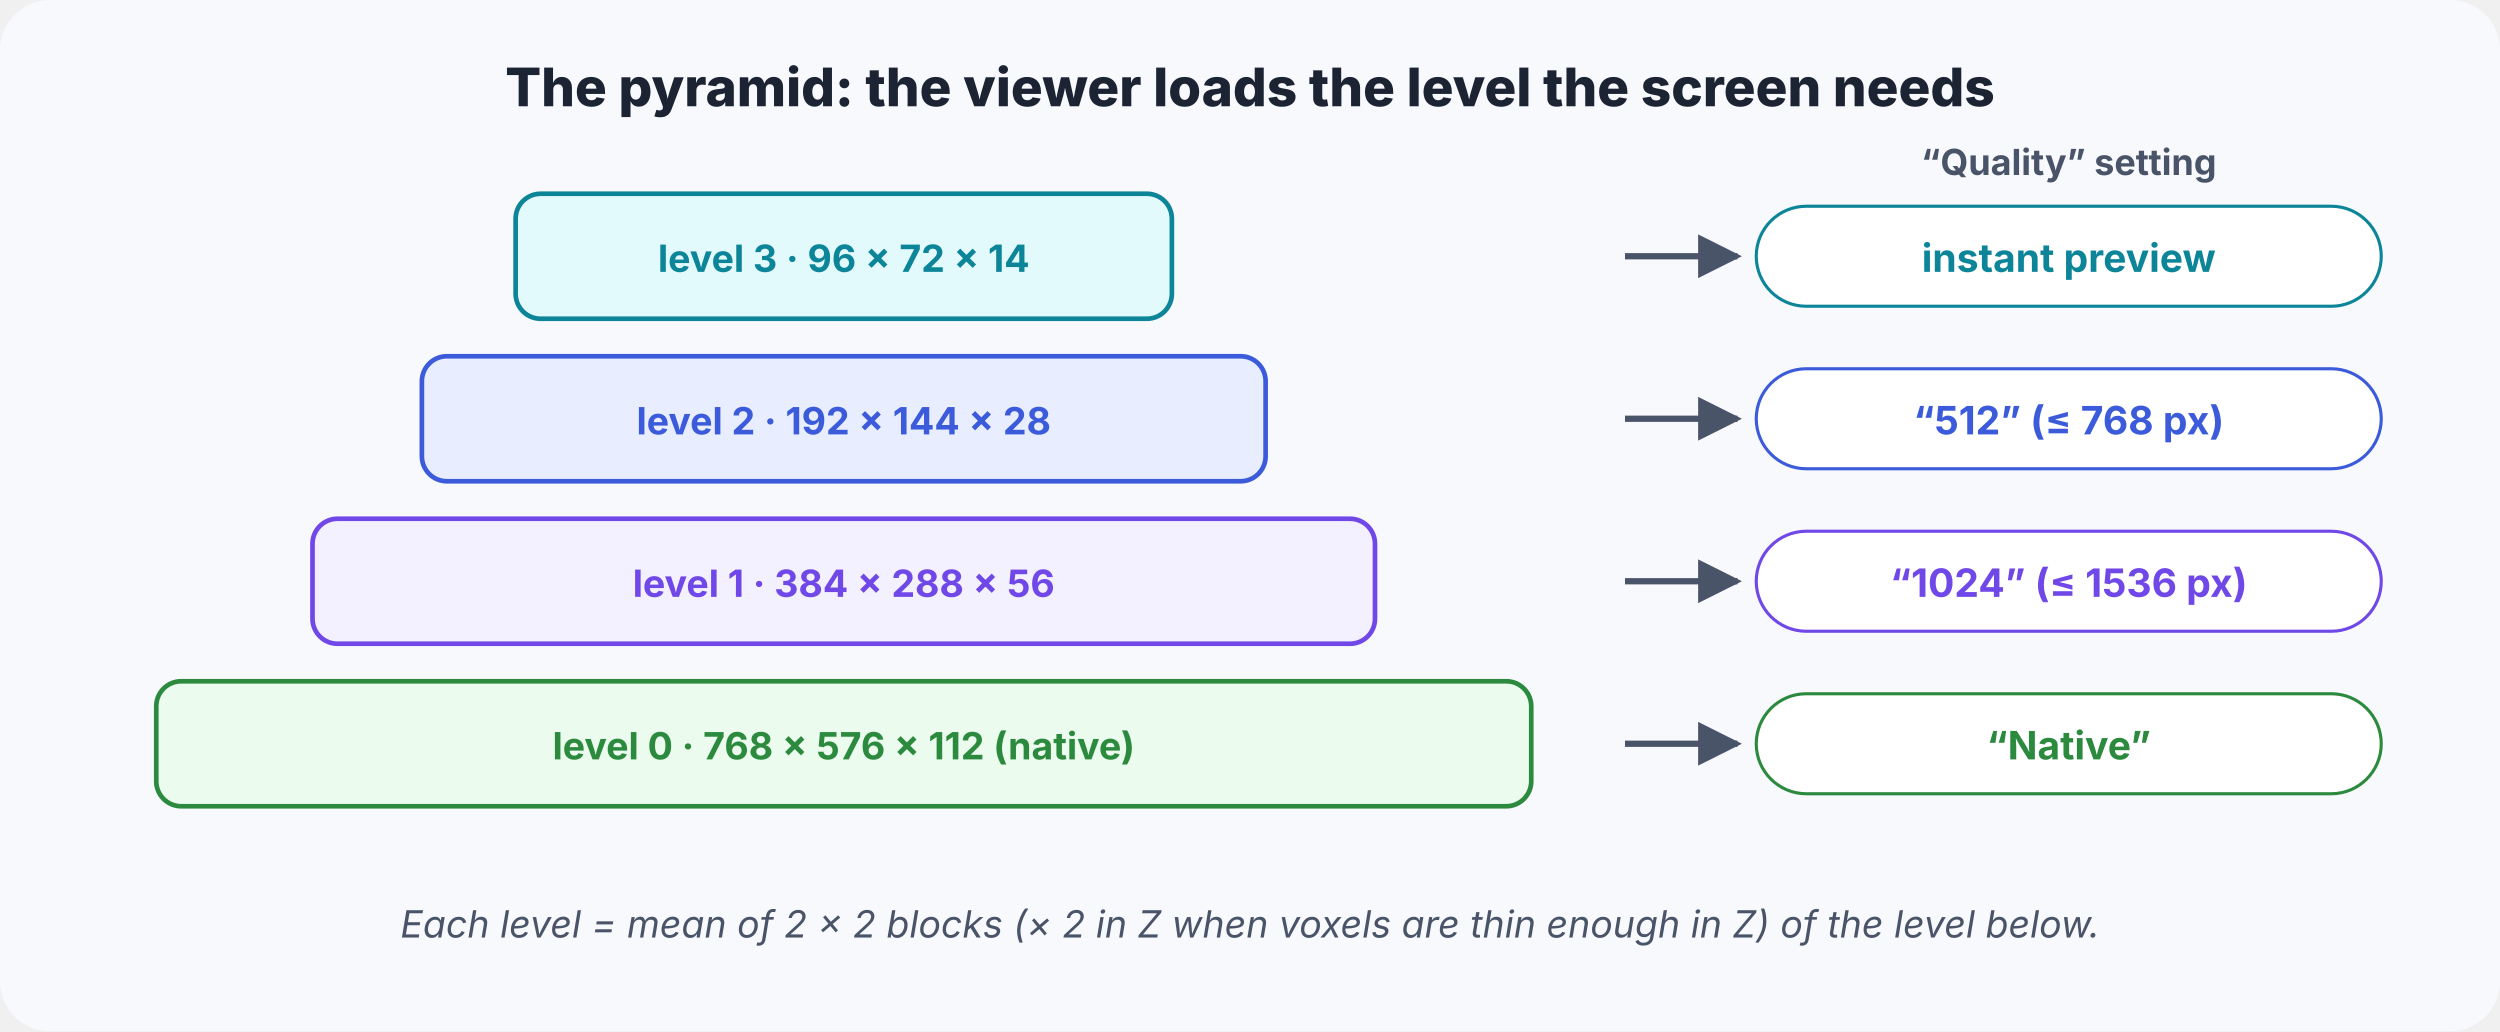
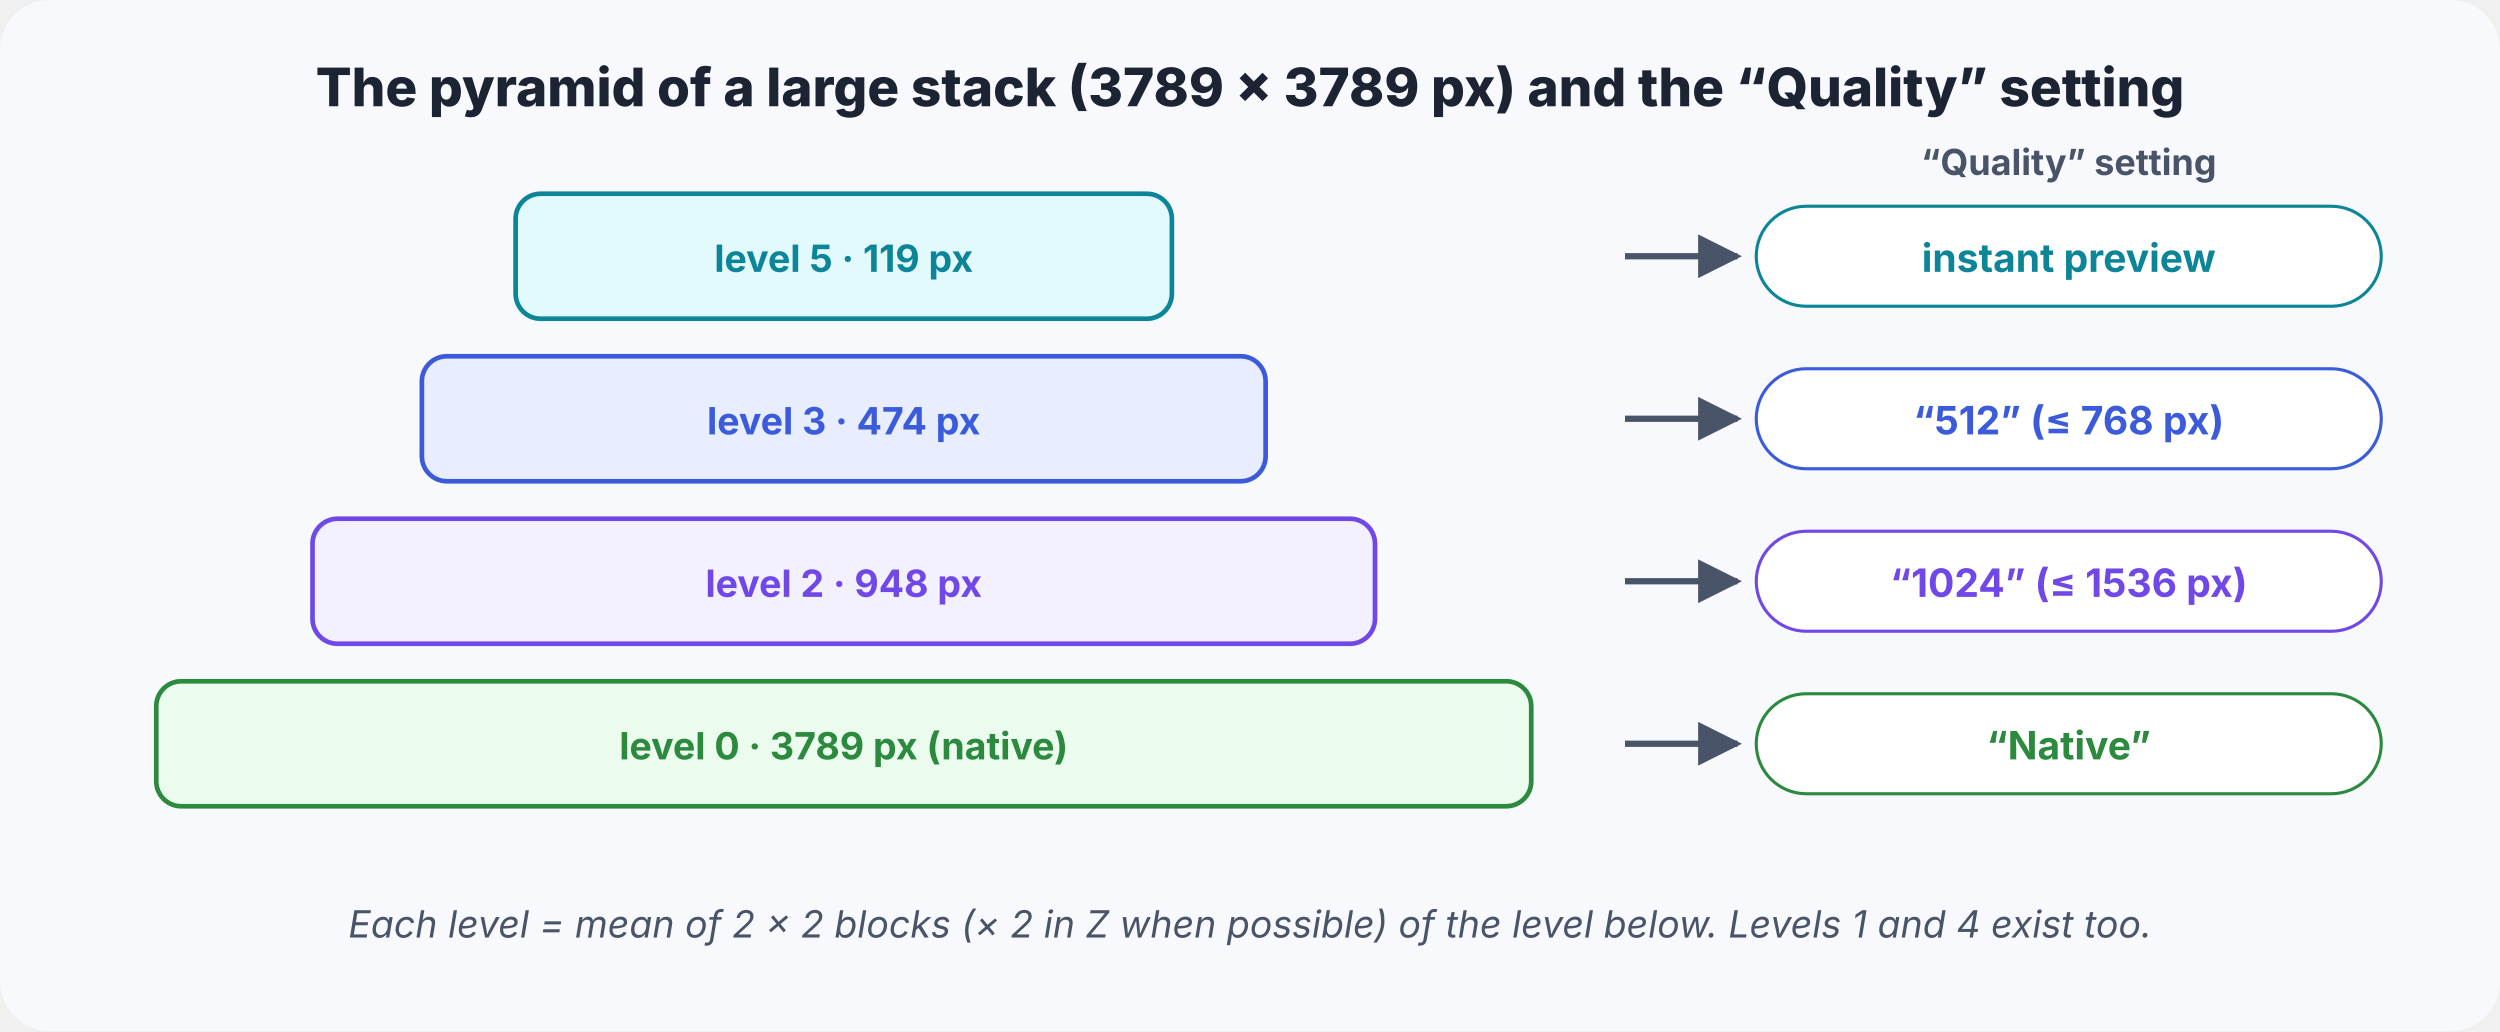
<svg xmlns="http://www.w3.org/2000/svg" viewBox="0 0 800 330" font-family="Inter, sans-serif">
  <defs>
    <marker id="arr" viewBox="0 0 10 10" refX="9" refY="5" markerWidth="7" markerHeight="7" orient="auto">
      <path d="M0,0 L10,5 L0,10 z" fill="#4a5468" />
    </marker>
  </defs>
  <rect width="800" height="330" rx="16" fill="#f8f9fd" />
-   <text x="400" y="34" text-anchor="middle" font-size="17" font-weight="800" fill="#1c2333">The pyramid: the viewer loads the level the screen needs</text>
+   <text x="400" y="34" text-anchor="middle" font-size="17" font-weight="800" fill="#1c2333">The pyramid of a large stack (3789 × 3789 px) and the “Quality” setting</text>
  <rect x="165.0" y="62" width="210" height="40" rx="8" fill="#e3fafc" stroke="#0c8599" stroke-width="1.5" />
-   <text x="270" y="87" text-anchor="middle" font-size="12" font-weight="700" fill="#0c8599">level 3 · 96 × 72 × 14</text>
+   <text x="270" y="87" text-anchor="middle" font-size="12" font-weight="700" fill="#0c8599">level 5 · 119 px</text>
  <line x1="520" y1="82" x2="556" y2="82" stroke="#4a5468" stroke-width="2" marker-end="url(#arr)" />
  <rect x="562" y="66" width="200" height="32" rx="16" fill="#fff" stroke="#0c8599" />
  <text x="662" y="87" text-anchor="middle" font-size="12.5" font-weight="700" fill="#0c8599">instant preview</text>
  <rect x="135.0" y="114" width="270" height="40" rx="8" fill="#e8edff" stroke="#3b5bdb" stroke-width="1.5" />
-   <text x="270" y="139" text-anchor="middle" font-size="12" font-weight="700" fill="#3b5bdb">level 2 · 192 × 144 × 28</text>
+   <text x="270" y="139" text-anchor="middle" font-size="12" font-weight="700" fill="#3b5bdb">level 3 · 474 px</text>
  <line x1="520" y1="134" x2="556" y2="134" stroke="#4a5468" stroke-width="2" marker-end="url(#arr)" />
  <rect x="562" y="118" width="200" height="32" rx="16" fill="#fff" stroke="#3b5bdb" />
  <text x="662" y="139" text-anchor="middle" font-size="12.5" font-weight="700" fill="#3b5bdb">“512” (≤ 768 px)</text>
  <rect x="100.0" y="166" width="340" height="40" rx="8" fill="#f3f0ff" stroke="#7048e8" stroke-width="1.5" />
-   <text x="270" y="191" text-anchor="middle" font-size="12" font-weight="700" fill="#7048e8">level 1 · 384 × 288 × 56</text>
+   <text x="270" y="191" text-anchor="middle" font-size="12" font-weight="700" fill="#7048e8">level 2 · 948 px</text>
  <line x1="520" y1="186" x2="556" y2="186" stroke="#4a5468" stroke-width="2" marker-end="url(#arr)" />
  <rect x="562" y="170" width="200" height="32" rx="16" fill="#fff" stroke="#7048e8" />
  <text x="662" y="191" text-anchor="middle" font-size="12.5" font-weight="700" fill="#7048e8">“1024” (≤ 1536 px)</text>
  <rect x="50.0" y="218" width="440" height="40" rx="8" fill="#ebfbee" stroke="#2b8a3e" stroke-width="1.5" />
-   <text x="270" y="243" text-anchor="middle" font-size="12" font-weight="700" fill="#2b8a3e">level 0 · 768 × 576 × 112 (native)</text>
+   <text x="270" y="243" text-anchor="middle" font-size="12" font-weight="700" fill="#2b8a3e">level 0 · 3789 px (native)</text>
  <line x1="520" y1="238" x2="556" y2="238" stroke="#4a5468" stroke-width="2" marker-end="url(#arr)" />
  <rect x="562" y="222" width="200" height="32" rx="16" fill="#fff" stroke="#2b8a3e" />
  <text x="662" y="243" text-anchor="middle" font-size="12.5" font-weight="700" fill="#2b8a3e">“Native”</text>
  <text x="662" y="56" text-anchor="middle" font-size="11.5" font-weight="700" fill="#4a5468">“Quality” setting</text>
-   <text x="400" y="300" text-anchor="middle" font-size="12" font-weight="400" fill="#4a5468" font-style="italic">Each level = mean of 2 × 2 blocks (× 2 in Z when voxels are thin enough in Z) of the level below.</text>
+   <text x="400" y="300" text-anchor="middle" font-size="12" font-weight="400" fill="#4a5468" font-style="italic">Each level = mean of 2 × 2 blocks (× 2 in Z when possible) of the level below. Levels 1 and 4 exist too.</text>
</svg>
